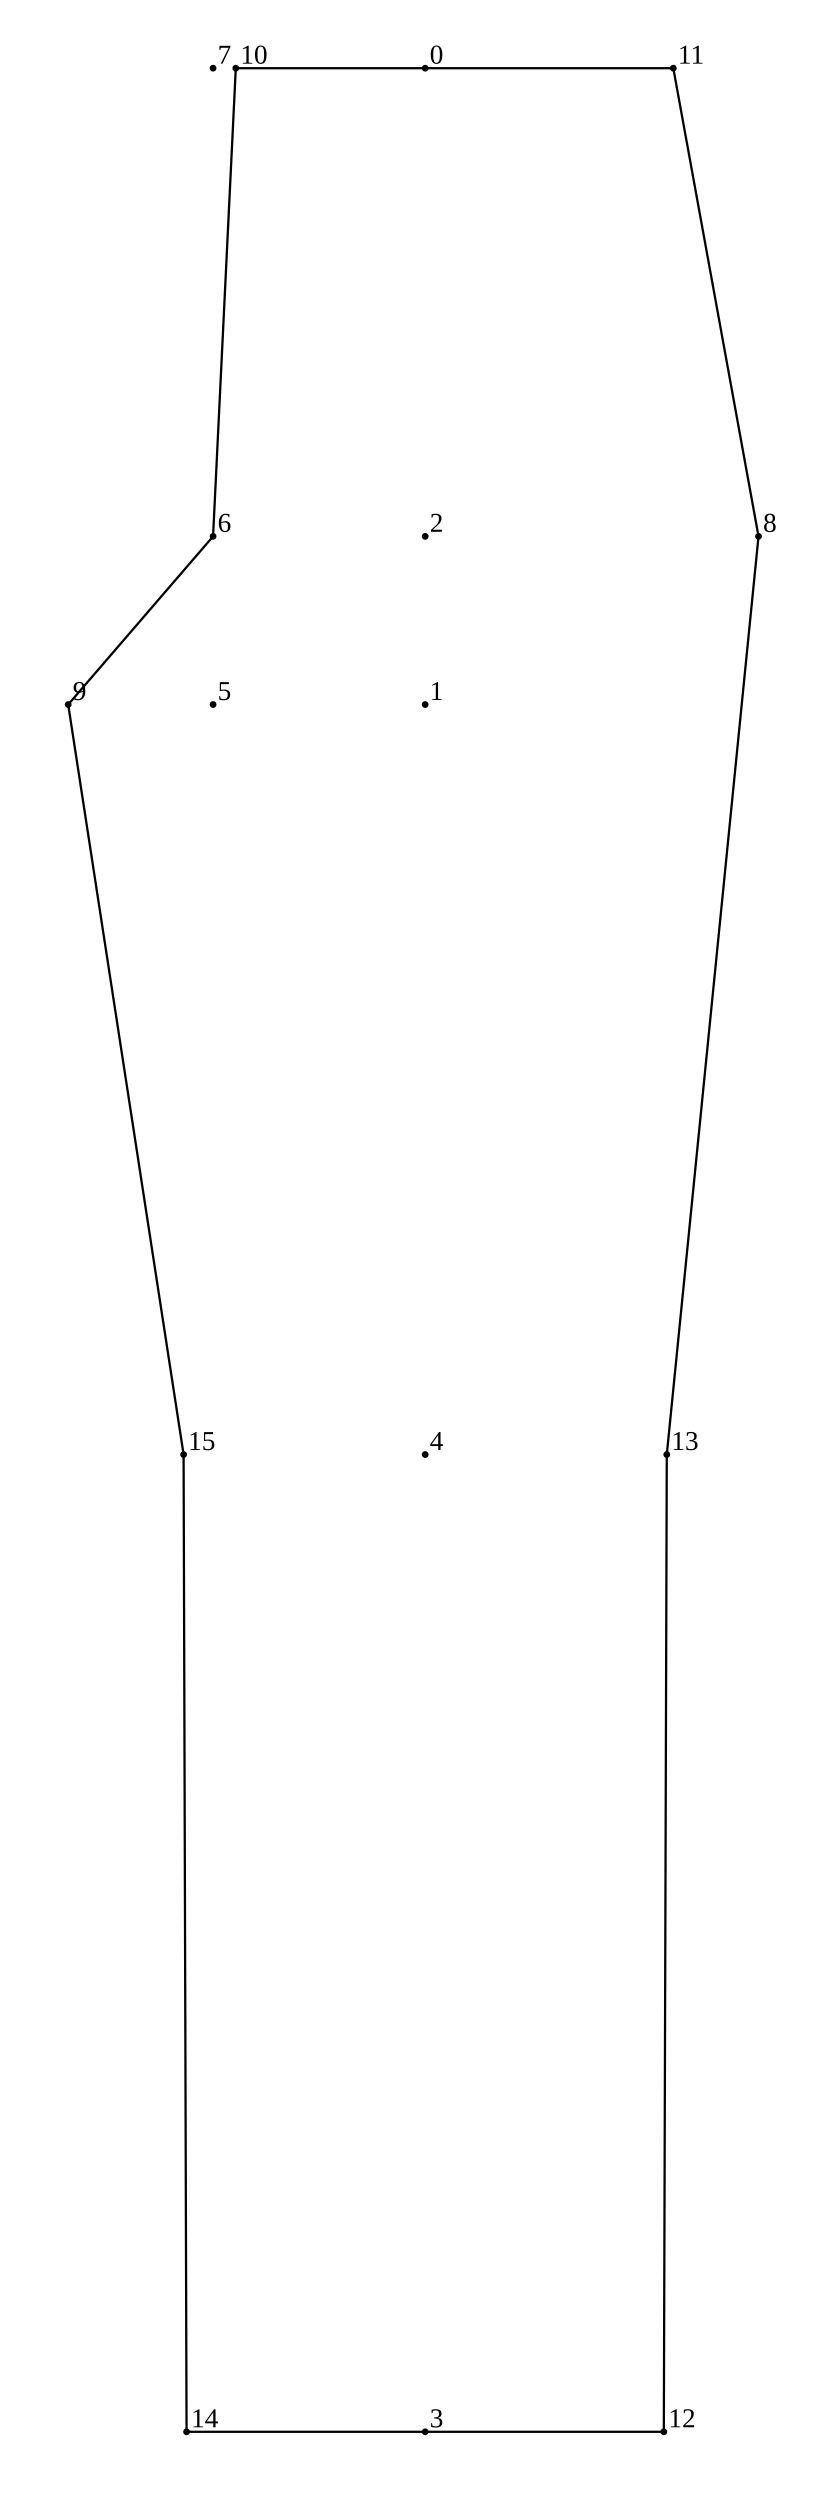
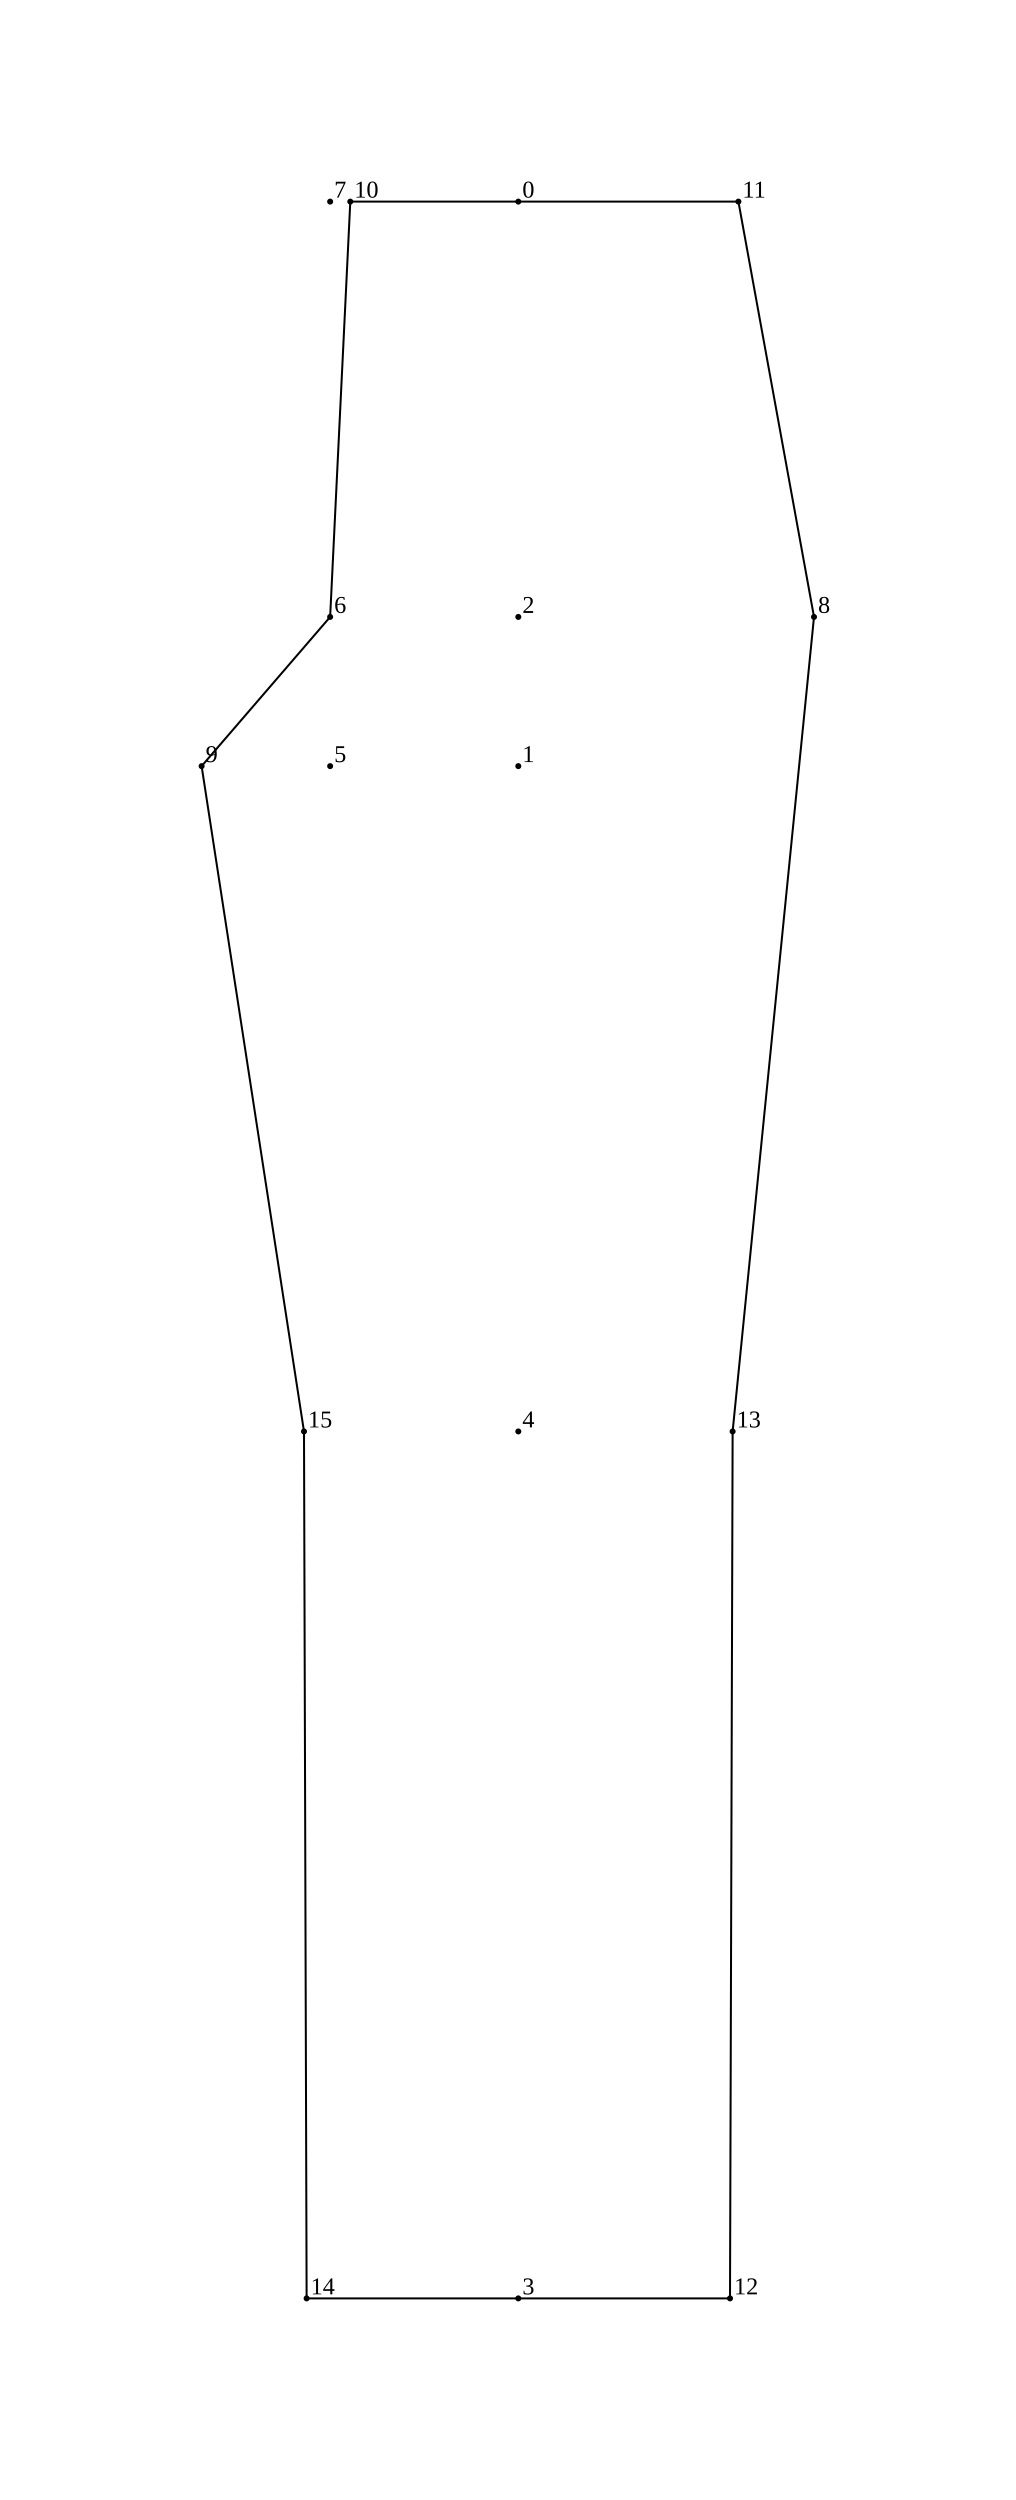
- <svg xmlns="http://www.w3.org/2000/svg" width="363.75" height="1100.0" viewBox="-187.083 -30.0 363.75 1100.0" stroke="black" fill="none">
+ <svg xmlns="http://www.w3.org/2000/svg" width="503.75" height="1240.0" viewBox="-257.083 -100.0 503.75 1240.0" stroke="black" fill="none">
  <defs>
</defs>
  <g>
    <g>
      <path d="M-157.083,280.0 L-106.3,610.0 L-105.0,1040.0 L105.0,1040.0 L106.3,610.0 L146.667,206.0 L109.167,0 L-83.333,0 L-93.333,206.0 L-157.083,280.0" />
    </g>
    <g>
      <circle cx="0" cy="0" r="1" fill="black" />
      <text x="2" y="-2" font-size="12" fill="#000000" stroke="none" dy="0em">0</text>
    </g>
    <g>
      <circle cx="0" cy="280.0" r="1" fill="black" />
      <text x="2" y="278.0" font-size="12" fill="#000000" stroke="none" dy="0em">1</text>
    </g>
    <g>
      <circle cx="0" cy="206.0" r="1" fill="black" />
      <text x="2" y="204.0" font-size="12" fill="#000000" stroke="none" dy="0em">2</text>
    </g>
    <g>
      <circle cx="0" cy="1040.0" r="1" fill="black" />
      <text x="2" y="1038.0" font-size="12" fill="#000000" stroke="none" dy="0em">3</text>
    </g>
    <g>
      <circle cx="0.0" cy="610.0" r="1" fill="black" />
      <text x="2.0" y="608.0" font-size="12" fill="#000000" stroke="none" dy="0em">4</text>
    </g>
    <g>
      <circle cx="-93.333" cy="280.0" r="1" fill="black" />
      <text x="-91.333" y="278.0" font-size="12" fill="#000000" stroke="none" dy="0em">5</text>
    </g>
    <g>
      <circle cx="-93.333" cy="206.0" r="1" fill="black" />
      <text x="-91.333" y="204.0" font-size="12" fill="#000000" stroke="none" dy="0em">6</text>
    </g>
    <g>
      <circle cx="-93.333" cy="0" r="1" fill="black" />
      <text x="-91.333" y="-2" font-size="12" fill="#000000" stroke="none" dy="0em">7</text>
    </g>
    <g>
      <circle cx="146.667" cy="206.0" r="1" fill="black" />
      <text x="148.667" y="204.0" font-size="12" fill="#000000" stroke="none" dy="0em">8</text>
    </g>
    <g>
      <circle cx="-157.083" cy="280.0" r="1" fill="black" />
      <text x="-155.083" y="278.0" font-size="12" fill="#000000" stroke="none" dy="0em">9</text>
    </g>
    <g>
      <circle cx="-83.333" cy="0" r="1" fill="black" />
      <text x="-81.333" y="-2" font-size="12" fill="#000000" stroke="none" dy="0em">10</text>
    </g>
    <g>
      <circle cx="109.167" cy="0" r="1" fill="black" />
      <text x="111.167" y="-2" font-size="12" fill="#000000" stroke="none" dy="0em">11</text>
    </g>
    <g>
      <circle cx="105.0" cy="1040.0" r="1" fill="black" />
      <text x="107.0" y="1038.0" font-size="12" fill="#000000" stroke="none" dy="0em">12</text>
    </g>
    <g>
      <circle cx="106.3" cy="610.0" r="1" fill="black" />
      <text x="108.3" y="608.0" font-size="12" fill="#000000" stroke="none" dy="0em">13</text>
    </g>
    <g>
      <circle cx="-105.0" cy="1040.0" r="1" fill="black" />
      <text x="-103.0" y="1038.0" font-size="12" fill="#000000" stroke="none" dy="0em">14</text>
    </g>
    <g>
      <circle cx="-106.3" cy="610.0" r="1" fill="black" />
      <text x="-104.3" y="608.0" font-size="12" fill="#000000" stroke="none" dy="0em">15</text>
    </g>
  </g>
</svg>
